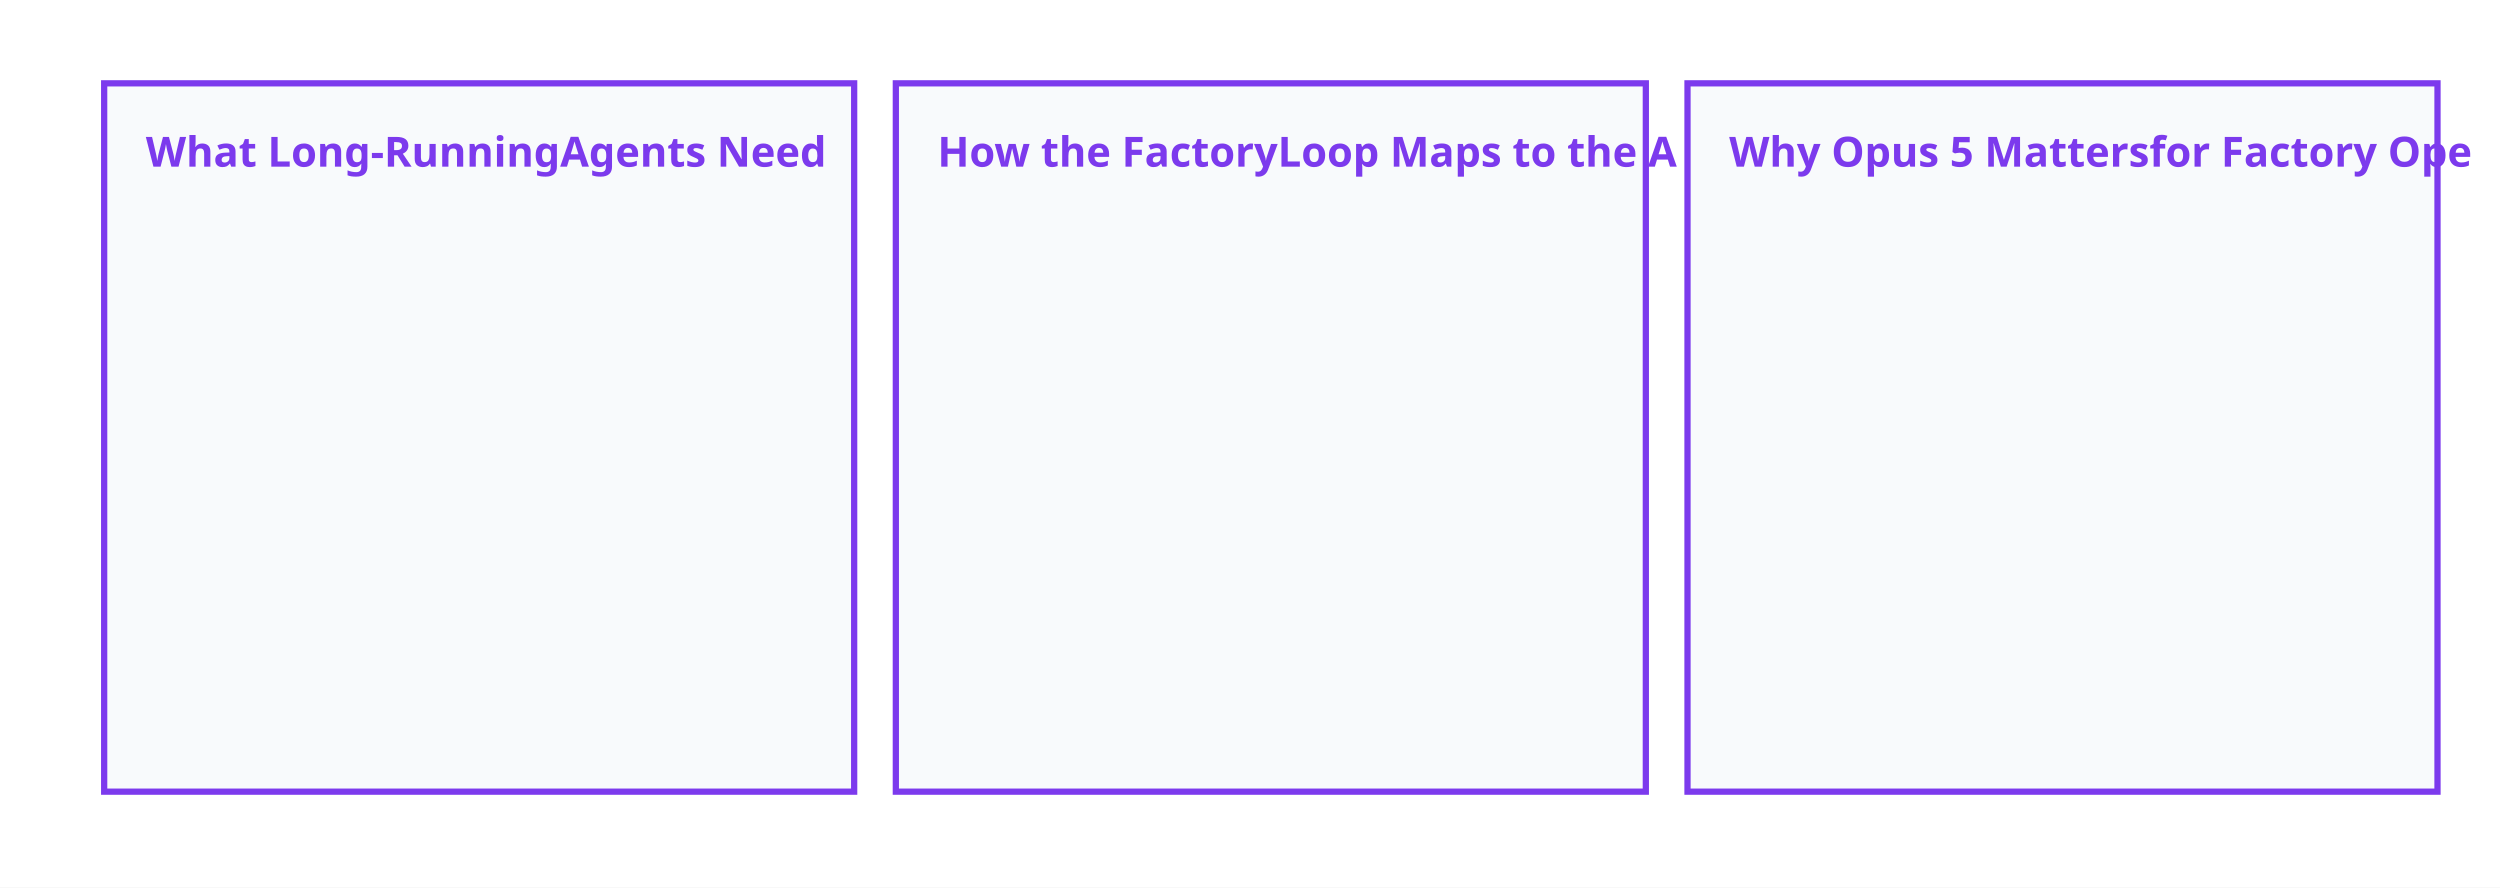
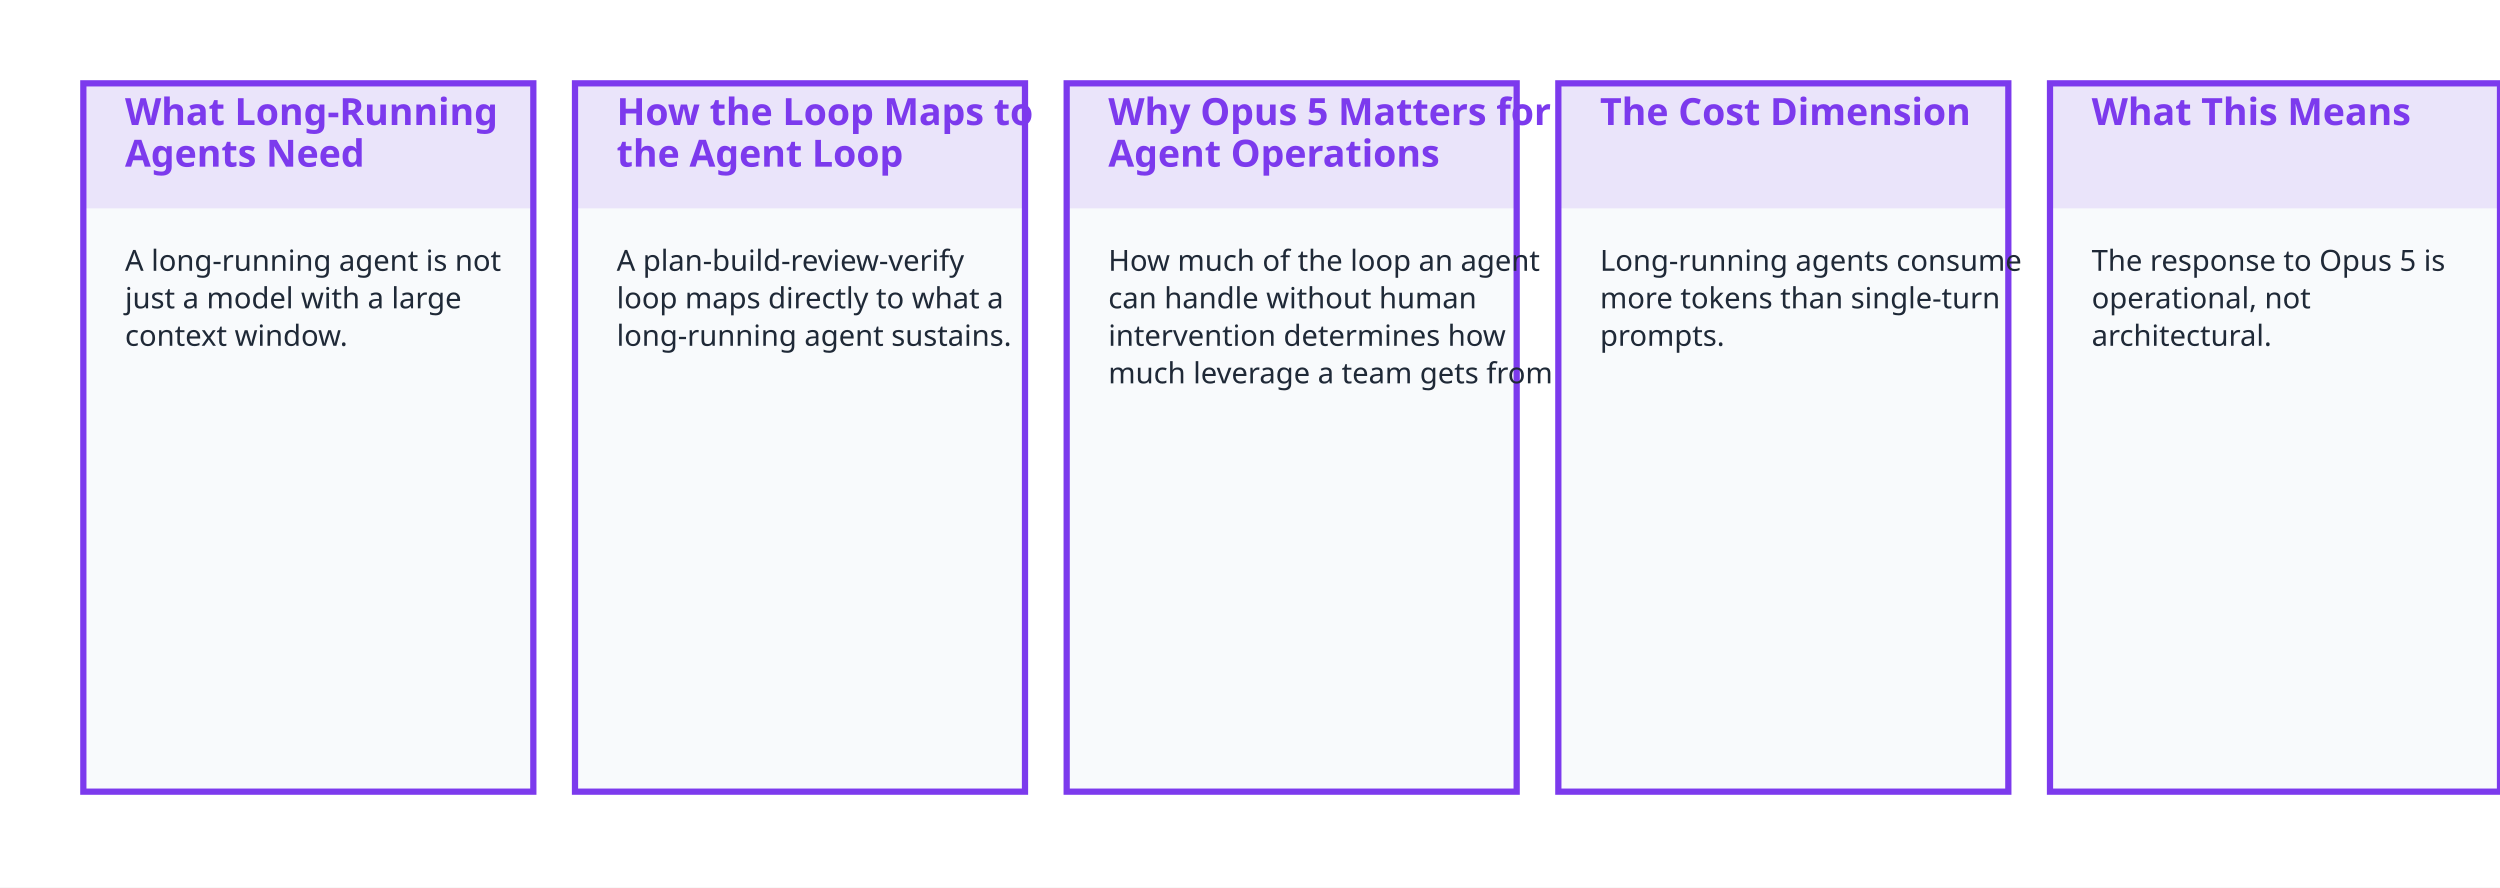
<svg xmlns="http://www.w3.org/2000/svg" width="1200" height="426" viewBox="0 0 1200 426">
  <rect x="0" y="0" width="1200" height="426" fill="#FFFFFF" />
-   <rect x="50" y="40" width="360" height="340" fill="#F8FAFC" stroke="#7c3aed" stroke-width="3" rx="0" opacity="1.0" />
-   <rect x="430" y="40" width="360" height="340" fill="#F8FAFC" stroke="#7c3aed" stroke-width="3" rx="0" opacity="1.0" />
-   <rect x="810" y="40" width="360" height="340" fill="#F8FAFC" stroke="#7c3aed" stroke-width="3" rx="0" opacity="1.0" />
-   <text x="70" y="80" text-anchor="start" font-family="sans-serif" font-size="20" fill="#7c3aed" font-weight="700">What Long-Running
- Agents Need</text>
-   <text x="450" y="80" text-anchor="start" font-family="sans-serif" font-size="20" fill="#7c3aed" font-weight="700">How the Factory
- Loop Maps to the A</text>
-   <text x="830" y="80" text-anchor="start" font-family="sans-serif" font-size="20" fill="#7c3aed" font-weight="700">Why Opus 5 Matters
- for Factory Ope</text>
+   <rect x="40" y="40" width="216" height="340" fill="#F8FAFC" stroke="#7c3aed" stroke-width="3" rx="0" opacity="1.0" />
+   <rect x="40" y="40" width="216" height="60" fill="#7c3aed" stroke="none" stroke-width="1" rx="0" opacity="0.12" />
+   <text x="60" y="60" text-anchor="start" font-family="sans-serif" font-size="18" fill="#7c3aed" font-weight="700">What Long-Running</text>
+   <text x="60" y="80" text-anchor="start" font-family="sans-serif" font-size="18" fill="#7c3aed" font-weight="700">Agents Need</text>
+   <rect x="276" y="40" width="216" height="340" fill="#F8FAFC" stroke="#7c3aed" stroke-width="3" rx="0" opacity="1.0" />
+   <rect x="276" y="40" width="216" height="60" fill="#7c3aed" stroke="none" stroke-width="1" rx="0" opacity="0.12" />
+   <text x="296" y="60" text-anchor="start" font-family="sans-serif" font-size="18" fill="#7c3aed" font-weight="700">How the Loop Maps to</text>
+   <text x="296" y="80" text-anchor="start" font-family="sans-serif" font-size="18" fill="#7c3aed" font-weight="700">the Agent Loop</text>
+   <rect x="512" y="40" width="216" height="340" fill="#F8FAFC" stroke="#7c3aed" stroke-width="3" rx="0" opacity="1.0" />
+   <rect x="512" y="40" width="216" height="60" fill="#7c3aed" stroke="none" stroke-width="1" rx="0" opacity="0.12" />
+   <text x="532" y="60" text-anchor="start" font-family="sans-serif" font-size="18" fill="#7c3aed" font-weight="700">Why Opus 5 Matters for</text>
+   <text x="532" y="80" text-anchor="start" font-family="sans-serif" font-size="18" fill="#7c3aed" font-weight="700">Agent Operations</text>
+   <rect x="748" y="40" width="216" height="340" fill="#F8FAFC" stroke="#7c3aed" stroke-width="3" rx="0" opacity="1.0" />
+   <rect x="748" y="40" width="216" height="60" fill="#7c3aed" stroke="none" stroke-width="1" rx="0" opacity="0.12" />
+   <text x="768" y="60" text-anchor="start" font-family="sans-serif" font-size="18" fill="#7c3aed" font-weight="700">The Cost Dimension</text>
+   <rect x="984" y="40" width="216" height="340" fill="#F8FAFC" stroke="#7c3aed" stroke-width="3" rx="0" opacity="1.0" />
+   <rect x="984" y="40" width="216" height="60" fill="#7c3aed" stroke="none" stroke-width="1" rx="0" opacity="0.12" />
+   <text x="1004" y="60" text-anchor="start" font-family="sans-serif" font-size="18" fill="#7c3aed" font-weight="700">What This Means</text>
+   <text x="60" y="130" text-anchor="start" font-family="sans-serif" font-size="14" fill="#1F2937" font-weight="400">A long-running agent is not</text>
+   <text x="60" y="148" text-anchor="start" font-family="sans-serif" font-size="14" fill="#1F2937" font-weight="400">just a model with a large</text>
+   <text x="60" y="166" text-anchor="start" font-family="sans-serif" font-size="14" fill="#1F2937" font-weight="400">context window.</text>
+   <text x="296" y="130" text-anchor="start" font-family="sans-serif" font-size="14" fill="#1F2937" font-weight="400">A plan-build-review-verify</text>
+   <text x="296" y="148" text-anchor="start" font-family="sans-serif" font-size="14" fill="#1F2937" font-weight="400">loop maps directly to what a</text>
+   <text x="296" y="166" text-anchor="start" font-family="sans-serif" font-size="14" fill="#1F2937" font-weight="400">long-running agent sustains.</text>
+   <text x="532" y="130" text-anchor="start" font-family="sans-serif" font-size="14" fill="#1F2937" font-weight="400">How much of the loop an agent</text>
+   <text x="532" y="148" text-anchor="start" font-family="sans-serif" font-size="14" fill="#1F2937" font-weight="400">can handle without human</text>
+   <text x="532" y="166" text-anchor="start" font-family="sans-serif" font-size="14" fill="#1F2937" font-weight="400">intervention determines how</text>
+   <text x="532" y="184" text-anchor="start" font-family="sans-serif" font-size="14" fill="#1F2937" font-weight="400">much leverage a team gets from</text>
+   <text x="768" y="130" text-anchor="start" font-family="sans-serif" font-size="14" fill="#1F2937" font-weight="400">Long-running agents consume</text>
+   <text x="768" y="148" text-anchor="start" font-family="sans-serif" font-size="14" fill="#1F2937" font-weight="400">more tokens than single-turn</text>
+   <text x="768" y="166" text-anchor="start" font-family="sans-serif" font-size="14" fill="#1F2937" font-weight="400">prompts.</text>
+   <text x="1004" y="130" text-anchor="start" font-family="sans-serif" font-size="14" fill="#1F2937" font-weight="400">The response to Opus 5 is</text>
+   <text x="1004" y="148" text-anchor="start" font-family="sans-serif" font-size="14" fill="#1F2937" font-weight="400">operational, not</text>
+   <text x="1004" y="166" text-anchor="start" font-family="sans-serif" font-size="14" fill="#1F2937" font-weight="400">architectural.</text>
</svg>
